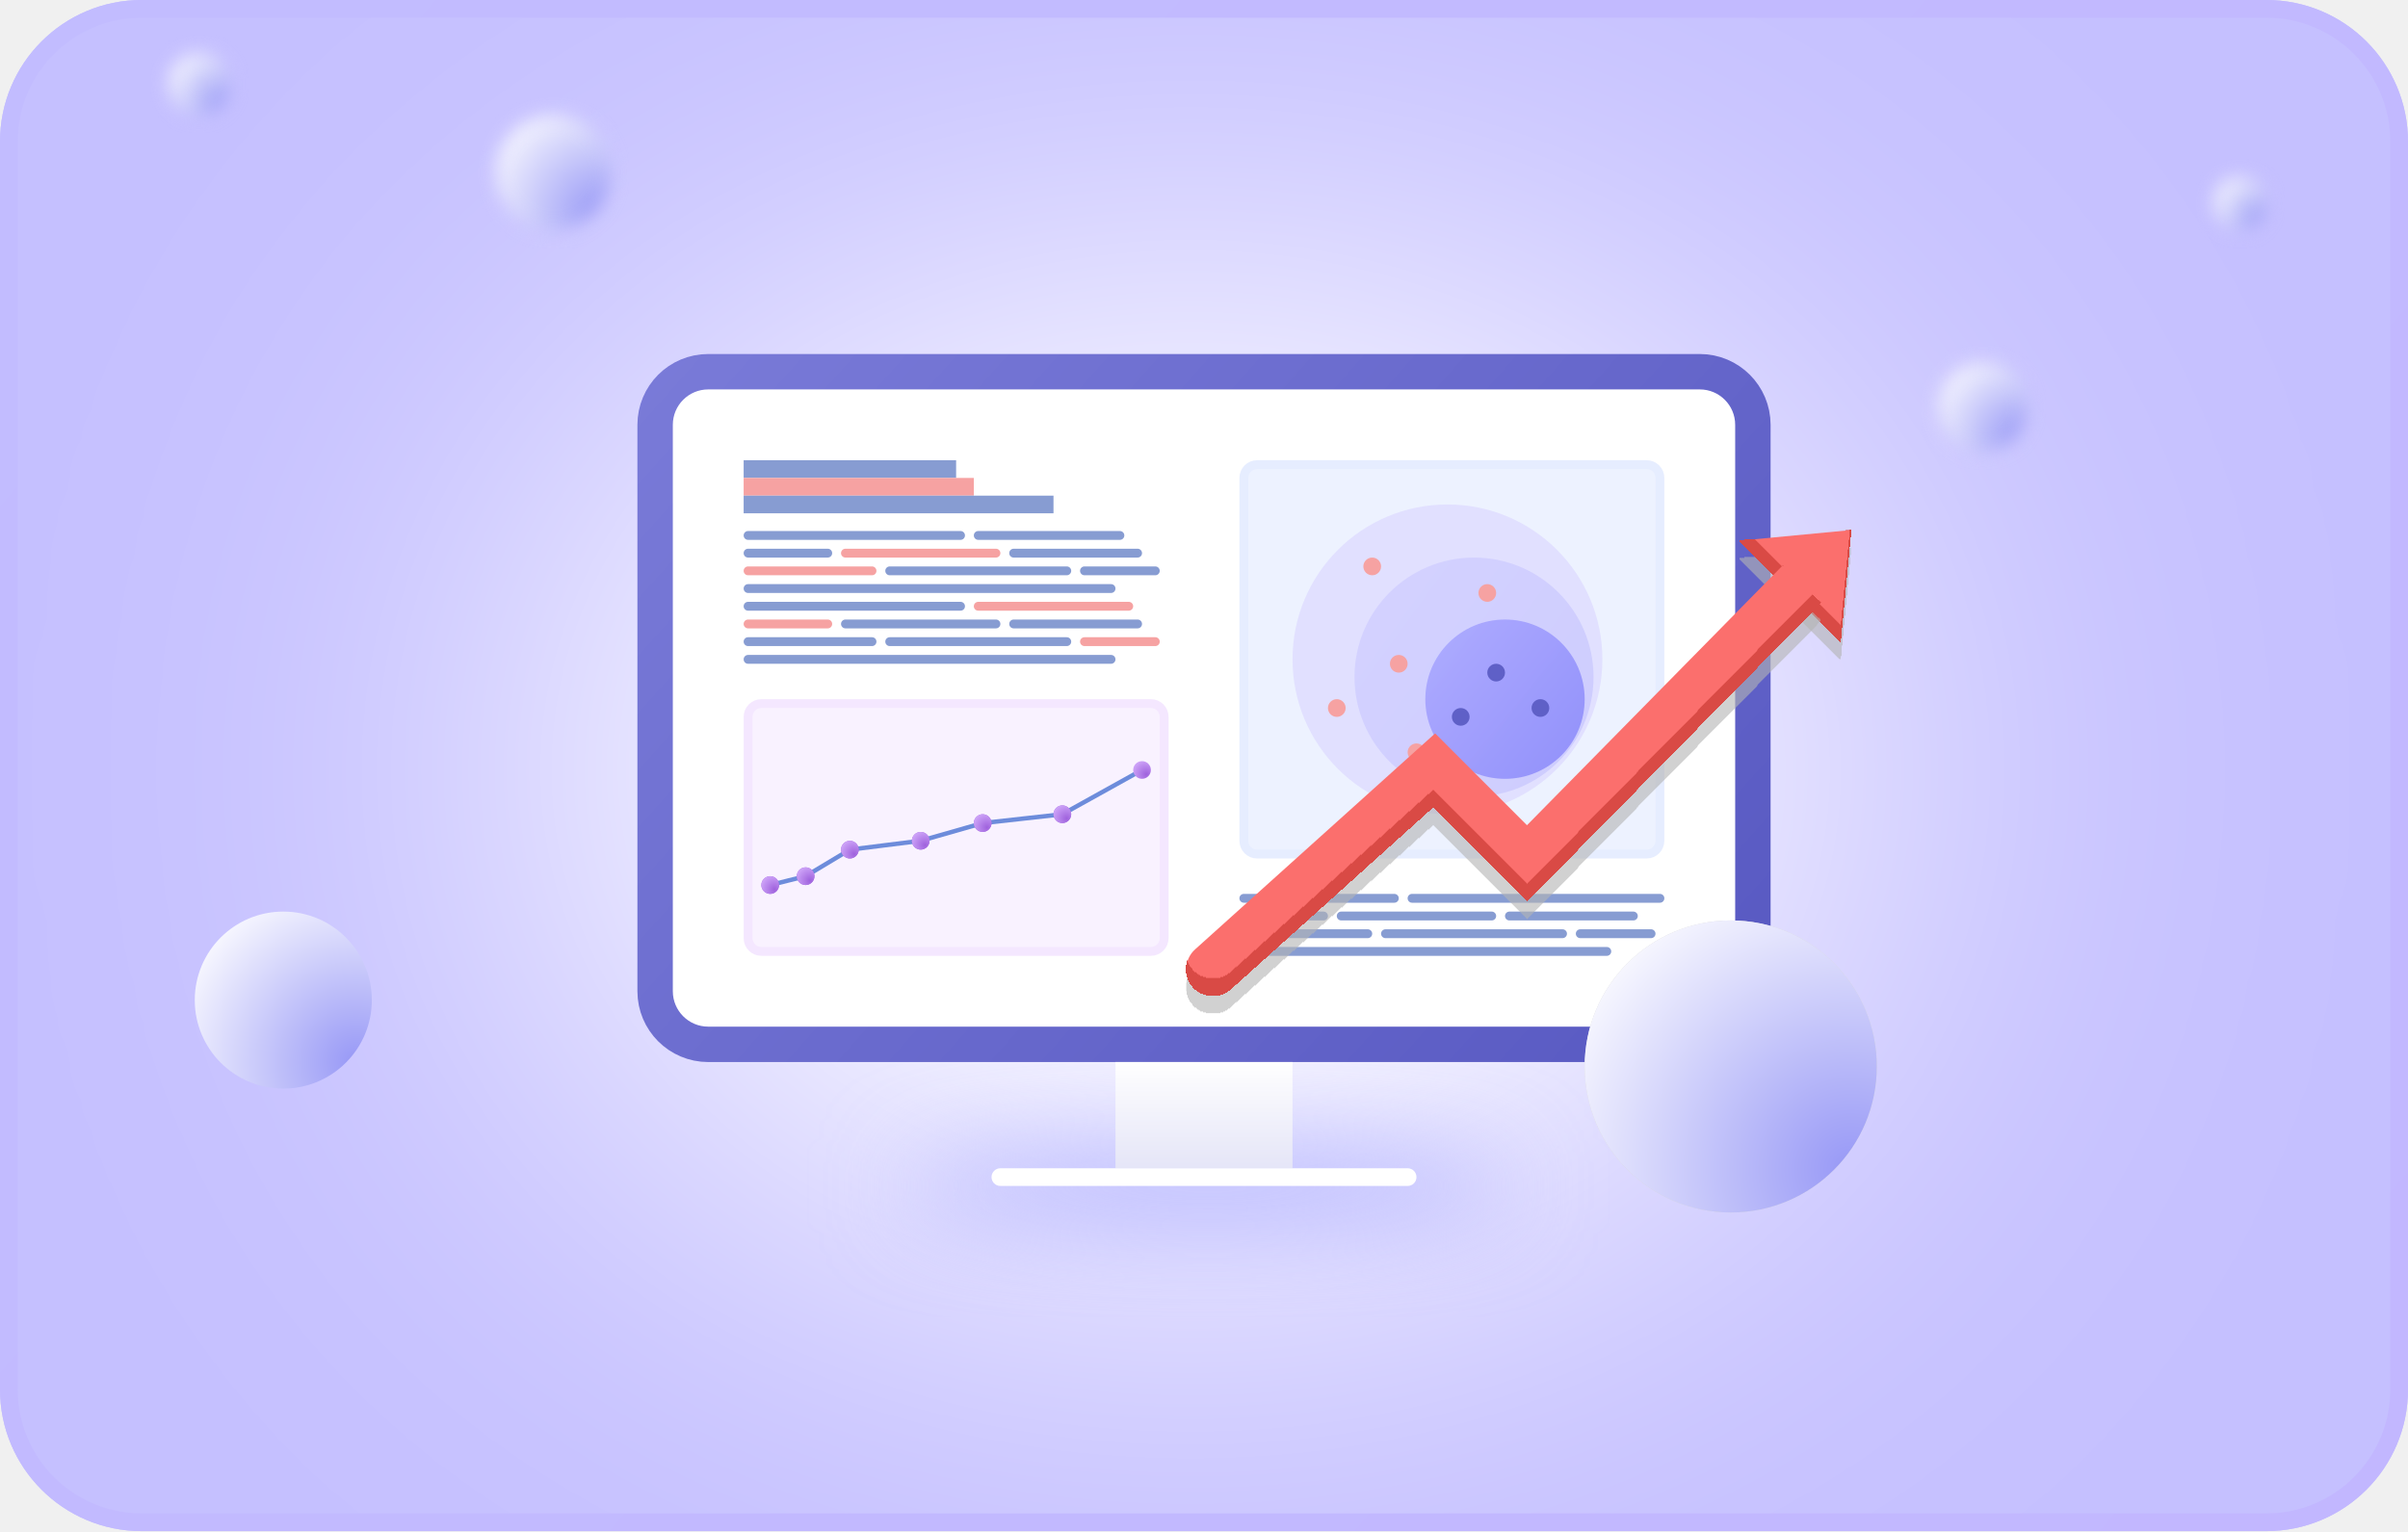
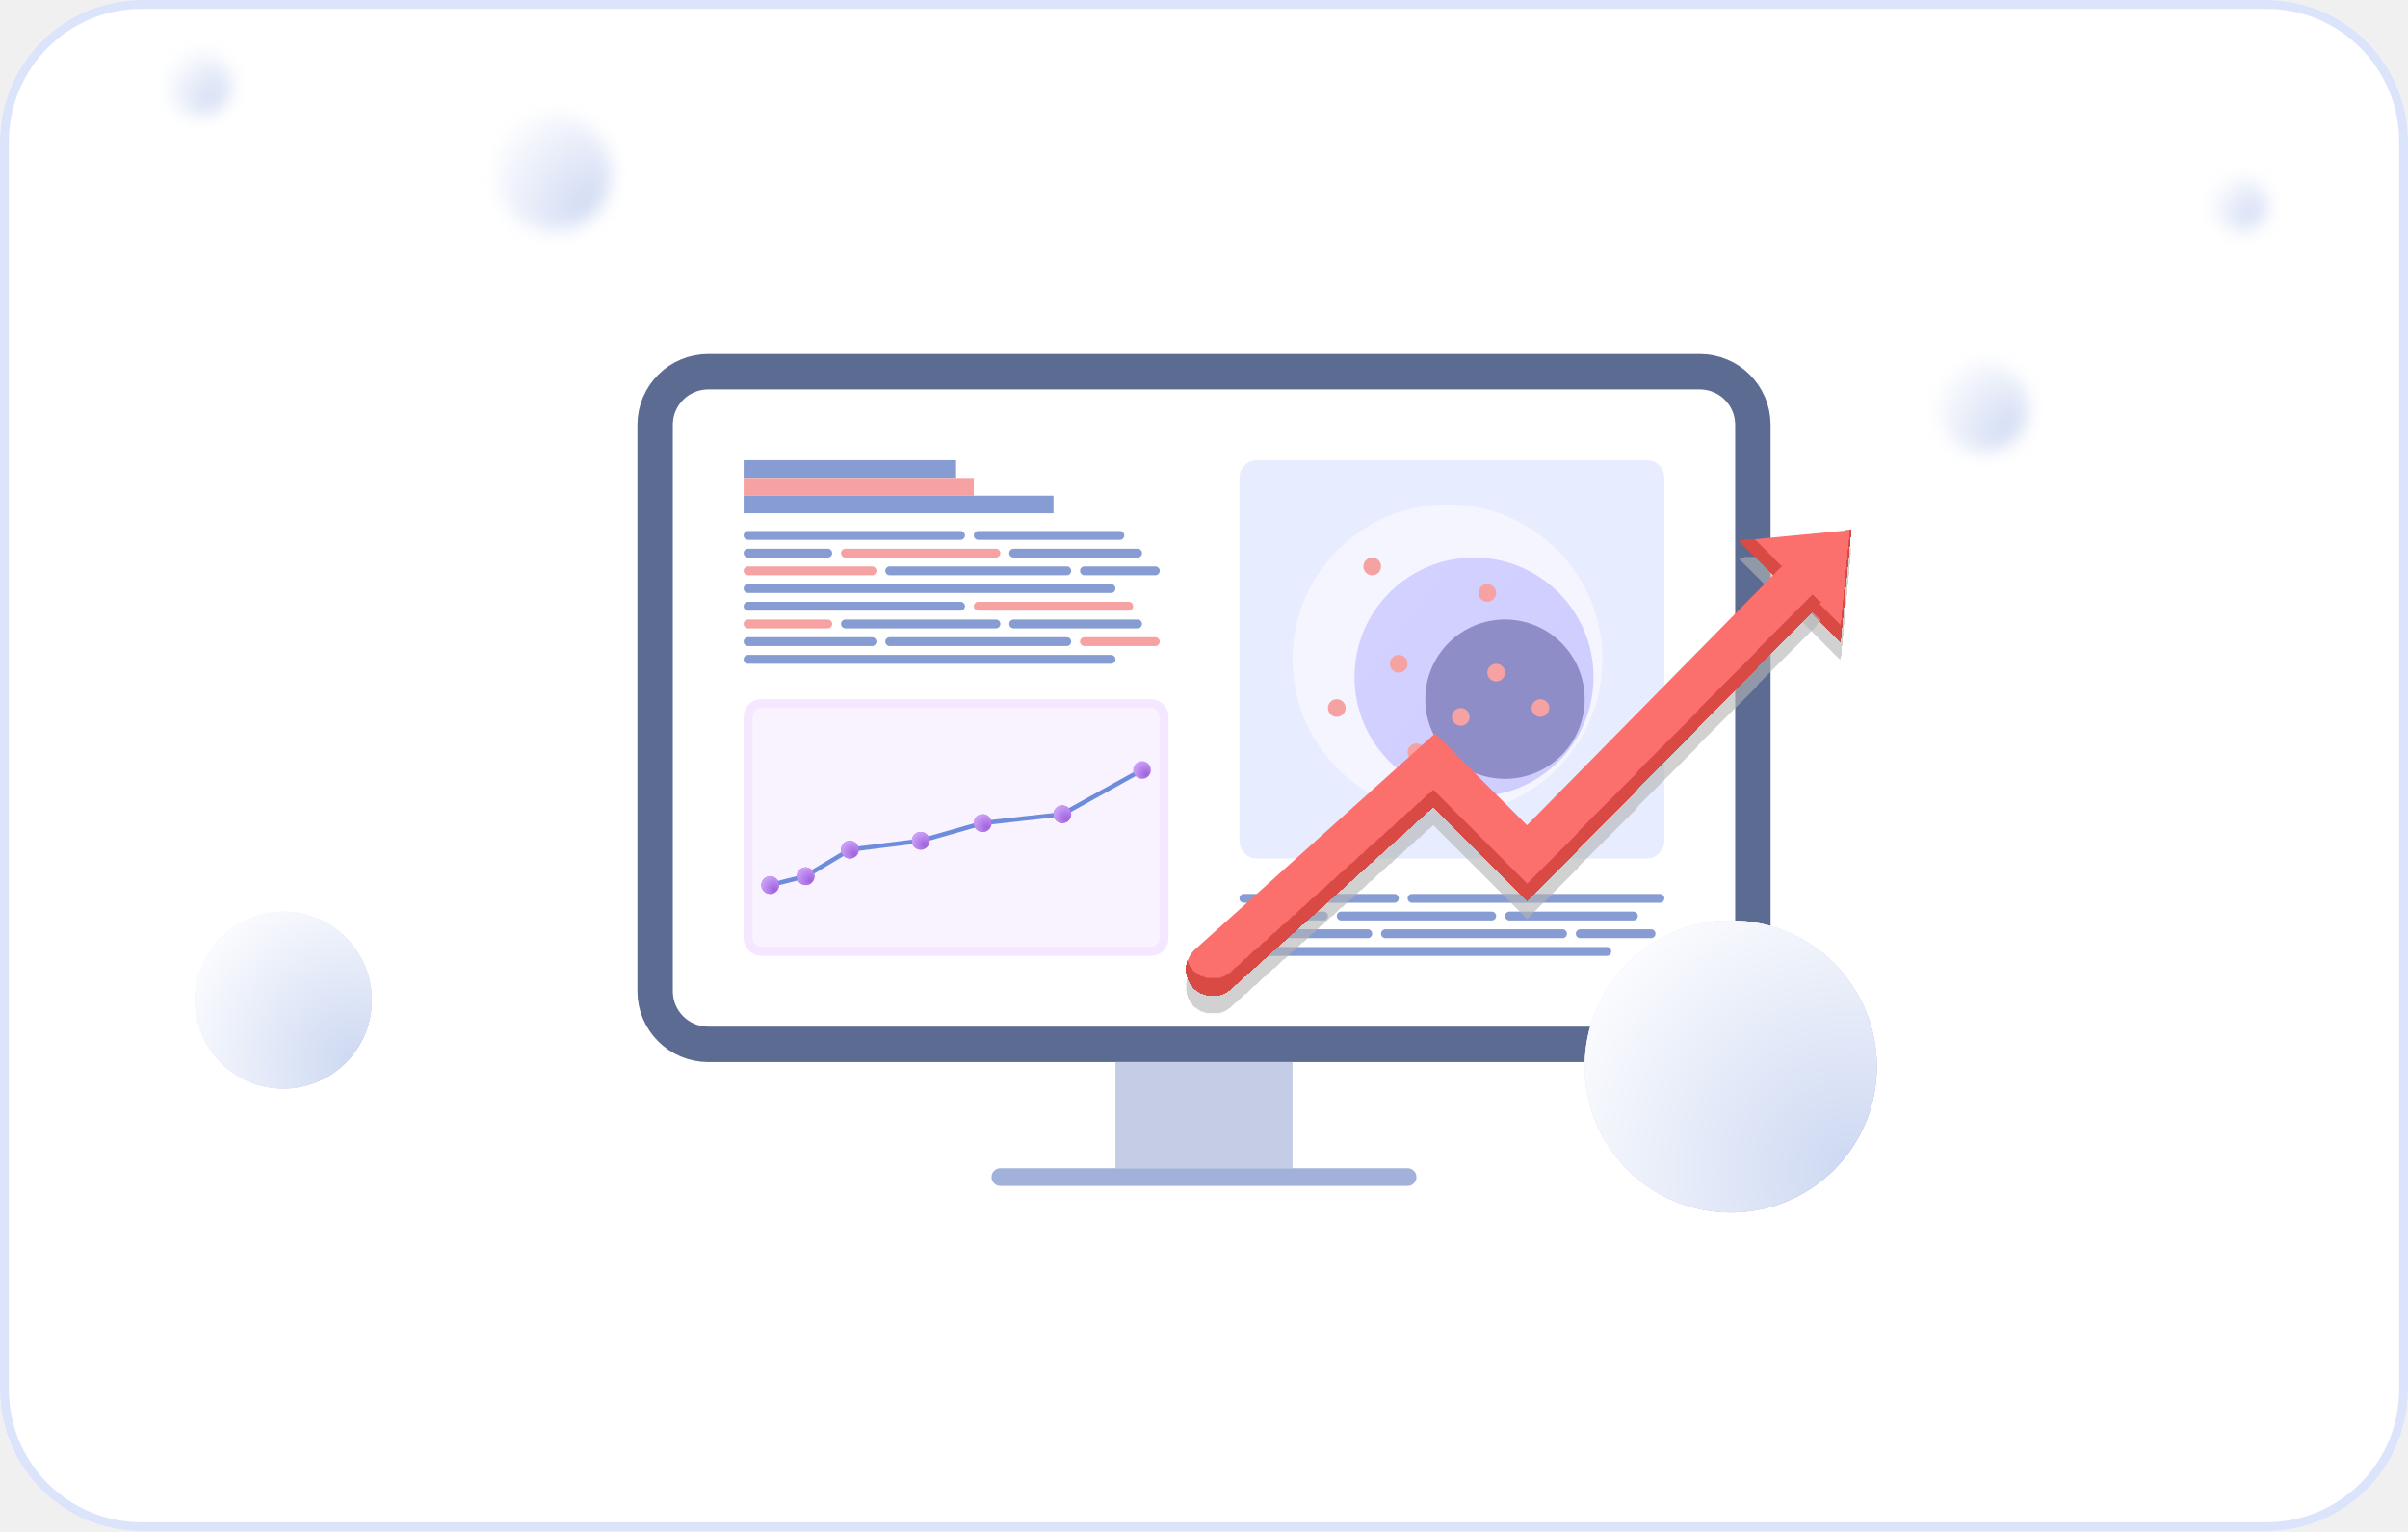
<svg xmlns="http://www.w3.org/2000/svg" width="272" height="173" viewBox="0 0 272 173" fill="none">
-   <g clip-path="url(#clip0_730_13983)">
-     <rect width="272" height="173" rx="16" fill="#C5C0FF" />
-     <g filter="url(#filter0_f_730_13983)">
+   <g clip-path="url(#clip0_1924_2140)">
+     <rect width="272" height="173" rx="16" fill="white" />
+     <g filter="url(#filter0_f_1924_2140)">
      <ellipse cx="134.5" cy="87" rx="75.5" ry="57" fill="white" />
    </g>
-     <g filter="url(#filter1_f_730_13983)">
+     <g filter="url(#filter1_f_1924_2140)">
      <circle cx="224" cy="46" r="5" fill="#D9D9D9" />
-       <circle cx="224" cy="46" r="5" fill="url(#paint0_radial_730_13983)" />
-     </g>
-     <g filter="url(#filter2_f_730_13983)">
+       <circle cx="224" cy="46" r="5" fill="url(#paint0_radial_1924_2140)" />
+       <circle cx="224" cy="46" r="5" fill="url(#paint1_radial_1924_2140)" />
+     </g>
+     <g filter="url(#filter2_f_1924_2140)">
      <circle cx="253" cy="23" r="3" fill="#D9D9D9" />
-       <circle cx="253" cy="23" r="3" fill="url(#paint1_radial_730_13983)" />
-     </g>
-     <circle cx="32" cy="113" r="10" fill="url(#paint2_radial_730_13983)" />
-     <g filter="url(#filter3_f_730_13983)">
-       <circle cx="62.5" cy="19.5" r="6.5" fill="url(#paint3_radial_730_13983)" />
-     </g>
-     <g filter="url(#filter4_f_730_13983)">
-       <circle cx="22.5" cy="9.5" r="3.5" fill="url(#paint4_radial_730_13983)" />
-     </g>
-     <g filter="url(#filter5_f_730_13983)">
-       <ellipse cx="136.5" cy="134" rx="34.5" ry="4" fill="#B4B4FF" />
-     </g>
-     <rect x="74" y="42" width="124" height="76" rx="6" fill="white" stroke="url(#paint5_linear_730_13983)" stroke-width="4" />
-     <rect x="126" y="120" width="20" height="12" fill="white" />
-     <rect x="126" y="120" width="20" height="12" fill="url(#paint6_linear_730_13983)" fill-opacity="0.1" />
-     <rect x="112" y="132" width="48" height="2" rx="1" fill="white" />
+       <circle cx="253" cy="23" r="3" fill="url(#paint2_radial_1924_2140)" />
+       <circle cx="253" cy="23" r="3" fill="url(#paint3_radial_1924_2140)" />
+     </g>
+     <circle cx="32" cy="113" r="10" fill="url(#paint4_radial_1924_2140)" />
+     <circle cx="32" cy="113" r="10" fill="url(#paint5_radial_1924_2140)" />
+     <g filter="url(#filter3_f_1924_2140)">
+       <circle cx="62.5" cy="19.5" r="6.5" fill="url(#paint6_radial_1924_2140)" />
+       <circle cx="62.5" cy="19.5" r="6.5" fill="url(#paint7_radial_1924_2140)" />
+     </g>
+     <g filter="url(#filter4_f_1924_2140)">
+       <circle cx="22.5" cy="9.5" r="3.5" fill="url(#paint8_radial_1924_2140)" />
+       <circle cx="22.5" cy="9.5" r="3.5" fill="url(#paint9_radial_1924_2140)" />
+     </g>
+     <rect x="74" y="42" width="124" height="76" rx="6" fill="white" stroke="#5B6B92" stroke-width="4" />
+     <rect x="126" y="120" width="20" height="12" fill="#C4CDE5" />
+     <rect x="112" y="132" width="48" height="2" rx="1" fill="#A1B1D9" />
    <rect x="84.5" y="79.5" width="47" height="28" rx="1.5" fill="#F9F2FF" stroke="#F4E7FF" />
    <path d="M87 100L91 99L96 96L104 95L111 93L120 92L129 87" stroke="#6D8CDB" stroke-width="0.5" />
-     <rect x="140.5" y="52.5" width="47" height="44" rx="1.5" fill="#EDF2FF" stroke="#E6EDFF" />
+     <rect x="140" y="52" width="48" height="45" rx="2" fill="#E7EDFF" />
    <rect width="18" height="1" rx="0.5" transform="matrix(1 0 0 -1 140 102)" fill="#879CD2" />
    <path d="M108 52L84 52L84 54L108 54L108 52Z" fill="#879CD2" />
    <path d="M110 54L84 54L84 56L110 56L110 54Z" fill="#F6A2A2" />
    <path d="M119 56L84 56L84 58L119 58L119 56Z" fill="#879CD2" />
    <rect width="29" height="1" rx="0.5" transform="matrix(1 0 0 -1 159 102)" fill="#879CD2" />
    <rect width="10" height="1" rx="0.5" transform="matrix(1 0 0 -1 140 104)" fill="#879CD2" />
    <rect width="18" height="1" rx="0.5" transform="matrix(1 0 0 -1 151 104)" fill="#879CD2" />
    <rect width="15" height="1" rx="0.5" transform="matrix(1 0 0 -1 170 104)" fill="#879CD2" />
    <rect width="15" height="1" rx="0.5" transform="matrix(1 0 0 -1 140 106)" fill="#879CD2" />
    <rect width="21" height="1" rx="0.5" transform="matrix(1 0 0 -1 156 106)" fill="#879CD2" />
    <rect width="9" height="1" rx="0.5" transform="matrix(1 0 0 -1 178 106)" fill="#879CD2" />
    <rect width="42" height="1" rx="0.5" transform="matrix(1 0 0 -1 140 108)" fill="#879CD2" />
    <rect width="25" height="1" rx="0.5" transform="matrix(1 0 0 -1 84 61)" fill="#879CD2" />
    <rect width="10" height="1" rx="0.5" transform="matrix(1 0 0 -1 84 63)" fill="#879CD2" />
    <rect width="18" height="1" rx="0.5" transform="matrix(1 0 0 -1 95 63)" fill="#F6A2A2" />
    <rect width="15" height="1" rx="0.5" transform="matrix(1 0 0 -1 114 63)" fill="#879CD2" />
    <rect width="17" height="1" rx="0.5" transform="matrix(1 0 0 -1 110 61)" fill="#879CD2" />
    <rect width="15" height="1" rx="0.5" transform="matrix(1 0 0 -1 84 65)" fill="#F6A2A2" />
    <rect width="21" height="1" rx="0.5" transform="matrix(1 0 0 -1 100 65)" fill="#879CD2" />
    <rect width="9" height="1" rx="0.5" transform="matrix(1 0 0 -1 122 65)" fill="#879CD2" />
    <rect width="42" height="1" rx="0.5" transform="matrix(1 0 0 -1 84 67)" fill="#879CD2" />
    <rect width="25" height="1" rx="0.5" transform="matrix(1 0 0 -1 84 69)" fill="#879CD2" />
    <rect width="10" height="1" rx="0.5" transform="matrix(1 0 0 -1 84 71)" fill="#F6A2A2" />
    <rect width="18" height="1" rx="0.5" transform="matrix(1 0 0 -1 95 71)" fill="#879CD2" />
    <rect width="15" height="1" rx="0.5" transform="matrix(1 0 0 -1 114 71)" fill="#879CD2" />
    <rect width="18" height="1" rx="0.5" transform="matrix(1 0 0 -1 110 69)" fill="#F6A2A2" />
    <rect width="15" height="1" rx="0.5" transform="matrix(1 0 0 -1 84 73)" fill="#879CD2" />
    <rect width="21" height="1" rx="0.5" transform="matrix(1 0 0 -1 100 73)" fill="#879CD2" />
    <rect width="9" height="1" rx="0.5" transform="matrix(1 0 0 -1 122 73)" fill="#F6A2A2" />
    <rect width="42" height="1" rx="0.5" transform="matrix(1 0 0 -1 84 75)" fill="#879CD2" />
    <circle cx="87" cy="100" r="1" fill="#9F62DD" />
-     <circle cx="87" cy="100" r="1" fill="url(#paint7_radial_730_13983)" />
+     <circle cx="87" cy="100" r="1" fill="url(#paint10_radial_1924_2140)" />
    <circle cx="91" cy="99" r="1" fill="#9F62DD" />
-     <circle cx="91" cy="99" r="1" fill="url(#paint8_radial_730_13983)" />
+     <circle cx="91" cy="99" r="1" fill="url(#paint11_radial_1924_2140)" />
    <circle cx="96" cy="96" r="1" fill="#9F62DD" />
-     <circle cx="96" cy="96" r="1" fill="url(#paint9_radial_730_13983)" />
+     <circle cx="96" cy="96" r="1" fill="url(#paint12_radial_1924_2140)" />
    <circle cx="104" cy="95" r="1" fill="#9F62DD" />
-     <circle cx="104" cy="95" r="1" fill="url(#paint10_radial_730_13983)" />
+     <circle cx="104" cy="95" r="1" fill="url(#paint13_radial_1924_2140)" />
    <circle cx="111" cy="93" r="1" fill="#9F62DD" />
-     <circle cx="111" cy="93" r="1" fill="url(#paint11_radial_730_13983)" />
+     <circle cx="111" cy="93" r="1" fill="url(#paint14_radial_1924_2140)" />
    <circle cx="120" cy="92" r="1" fill="#9F62DD" />
-     <circle cx="120" cy="92" r="1" fill="url(#paint12_radial_730_13983)" />
-     <circle cx="129" cy="87" r="1" fill="url(#paint13_radial_730_13983)" />
+     <circle cx="120" cy="92" r="1" fill="url(#paint15_radial_1924_2140)" />
+     <circle cx="129" cy="87" r="1" fill="url(#paint16_radial_1924_2140)" />
    <circle cx="195.5" cy="120.5" r="16.5" fill="#D9D9D9" />
-     <circle cx="195.5" cy="120.5" r="16.5" fill="url(#paint14_radial_730_13983)" />
-     <circle cx="163.5" cy="74.5" r="17.5" fill="#E1E0FF" />
-     <circle cx="166.5" cy="76.5" r="13.5" fill="url(#paint15_linear_730_13983)" />
-     <circle cx="170" cy="79" r="9" fill="url(#paint16_linear_730_13983)" fill-opacity="0.65" />
-     <circle cx="174" cy="80" r="1" fill="#5F60C7" />
-     <circle cx="169" cy="76" r="1" fill="#5F60C7" />
-     <circle cx="165" cy="81" r="1" fill="#5F60C7" />
+     <circle cx="195.5" cy="120.5" r="16.5" fill="url(#paint17_radial_1924_2140)" />
+     <circle cx="195.5" cy="120.5" r="16.5" fill="url(#paint18_radial_1924_2140)" />
+     <circle cx="163.5" cy="74.5" r="17.5" fill="#F5F5FF" />
+     <circle cx="166.5" cy="76.5" r="13.5" fill="url(#paint19_linear_1924_2140)" />
+     <circle cx="170" cy="79" r="9" fill="#8E8DC7" />
+     <circle cx="174" cy="80" r="1" fill="#F6A2A2" />
+     <circle cx="169" cy="76" r="1" fill="#F6A2A2" />
+     <circle cx="165" cy="81" r="1" fill="#F6A2A2" />
    <circle cx="168" cy="67" r="1" fill="#F6A2A2" />
    <circle cx="155" cy="64" r="1" fill="#F6A2A2" />
    <circle cx="158" cy="75" r="1" fill="#F6A2A2" />
    <circle cx="160" cy="85" r="1" fill="#F6A2A2" />
    <circle cx="151" cy="80" r="1" fill="#F6A2A2" />
-     <g filter="url(#filter6_di_730_13983)">
+     <g filter="url(#filter5_di_1924_2140)">
      <path d="M209.079 59.891L207.879 72.48L196.491 61.091L209.079 59.891Z" fill="#FB6F6D" />
    </g>
-     <g filter="url(#filter7_di_730_13983)">
+     <g filter="url(#filter6_di_1924_2140)">
      <path d="M134.993 107.27C133.762 108.378 133.662 110.275 134.77 111.507C135.878 112.738 137.775 112.838 139.007 111.73L134.993 107.27ZM162 87L164.121 84.879L162.109 82.866L159.993 84.77L162 87ZM172.5 97.5L170.379 99.621L172.517 101.76L174.638 99.604L172.5 97.5ZM139.007 111.73L164.007 89.23L159.993 84.77L134.993 107.27L139.007 111.73ZM159.879 89.121L170.379 99.621L174.621 95.379L164.121 84.879L159.879 89.121ZM174.638 99.604L205.638 68.104L201.362 63.896L170.362 95.396L174.638 99.604Z" fill="#FB6F6D" />
    </g>
  </g>
-   <rect x="1" y="1" width="270" height="171" rx="15" stroke="url(#paint17_linear_730_13983)" stroke-width="2" />
+   <rect x="0.5" y="0.5" width="271" height="172" rx="15.5" stroke="#DBE4FB" />
  <defs>
-     <filter id="filter0_f_730_13983" x="-55.1" y="-84.1" width="379.2" height="342.2" filterUnits="userSpaceOnUse" color-interpolation-filters="sRGB">
-       <feFlood flood-opacity="0" result="BackgroundImageFix" />
-       <feBlend mode="normal" in="SourceGraphic" in2="BackgroundImageFix" result="shape" />
-       <feGaussianBlur stdDeviation="57.05" result="effect1_foregroundBlur_730_13983" />
-     </filter>
-     <filter id="filter1_f_730_13983" x="217" y="39" width="14" height="14" filterUnits="userSpaceOnUse" color-interpolation-filters="sRGB">
-       <feFlood flood-opacity="0" result="BackgroundImageFix" />
-       <feBlend mode="normal" in="SourceGraphic" in2="BackgroundImageFix" result="shape" />
-       <feGaussianBlur stdDeviation="1" result="effect1_foregroundBlur_730_13983" />
-     </filter>
-     <filter id="filter2_f_730_13983" x="248" y="18" width="10" height="10" filterUnits="userSpaceOnUse" color-interpolation-filters="sRGB">
-       <feFlood flood-opacity="0" result="BackgroundImageFix" />
-       <feBlend mode="normal" in="SourceGraphic" in2="BackgroundImageFix" result="shape" />
-       <feGaussianBlur stdDeviation="1" result="effect1_foregroundBlur_730_13983" />
-     </filter>
-     <filter id="filter3_f_730_13983" x="54" y="11" width="17" height="17" filterUnits="userSpaceOnUse" color-interpolation-filters="sRGB">
-       <feFlood flood-opacity="0" result="BackgroundImageFix" />
-       <feBlend mode="normal" in="SourceGraphic" in2="BackgroundImageFix" result="shape" />
-       <feGaussianBlur stdDeviation="1" result="effect1_foregroundBlur_730_13983" />
-     </filter>
-     <filter id="filter4_f_730_13983" x="17" y="4" width="11" height="11" filterUnits="userSpaceOnUse" color-interpolation-filters="sRGB">
-       <feFlood flood-opacity="0" result="BackgroundImageFix" />
-       <feBlend mode="normal" in="SourceGraphic" in2="BackgroundImageFix" result="shape" />
-       <feGaussianBlur stdDeviation="1" result="effect1_foregroundBlur_730_13983" />
-     </filter>
-     <filter id="filter5_f_730_13983" x="91.2" y="119.2" width="90.6" height="29.6" filterUnits="userSpaceOnUse" color-interpolation-filters="sRGB">
-       <feFlood flood-opacity="0" result="BackgroundImageFix" />
-       <feBlend mode="normal" in="SourceGraphic" in2="BackgroundImageFix" result="shape" />
-       <feGaussianBlur stdDeviation="5.4" result="effect1_foregroundBlur_730_13983" />
-     </filter>
-     <filter id="filter6_di_730_13983" x="196.492" y="59.891" width="12.586" height="14.589" filterUnits="userSpaceOnUse" color-interpolation-filters="sRGB">
+     <filter id="filter0_f_1924_2140" x="-55.1" y="-84.1" width="379.2" height="342.2" filterUnits="userSpaceOnUse" color-interpolation-filters="sRGB">
+       <feFlood flood-opacity="0" result="BackgroundImageFix" />
+       <feBlend mode="normal" in="SourceGraphic" in2="BackgroundImageFix" result="shape" />
+       <feGaussianBlur stdDeviation="57.05" result="effect1_foregroundBlur_1924_2140" />
+     </filter>
+     <filter id="filter1_f_1924_2140" x="217" y="39" width="14" height="14" filterUnits="userSpaceOnUse" color-interpolation-filters="sRGB">
+       <feFlood flood-opacity="0" result="BackgroundImageFix" />
+       <feBlend mode="normal" in="SourceGraphic" in2="BackgroundImageFix" result="shape" />
+       <feGaussianBlur stdDeviation="1" result="effect1_foregroundBlur_1924_2140" />
+     </filter>
+     <filter id="filter2_f_1924_2140" x="248" y="18" width="10" height="10" filterUnits="userSpaceOnUse" color-interpolation-filters="sRGB">
+       <feFlood flood-opacity="0" result="BackgroundImageFix" />
+       <feBlend mode="normal" in="SourceGraphic" in2="BackgroundImageFix" result="shape" />
+       <feGaussianBlur stdDeviation="1" result="effect1_foregroundBlur_1924_2140" />
+     </filter>
+     <filter id="filter3_f_1924_2140" x="54" y="11" width="17" height="17" filterUnits="userSpaceOnUse" color-interpolation-filters="sRGB">
+       <feFlood flood-opacity="0" result="BackgroundImageFix" />
+       <feBlend mode="normal" in="SourceGraphic" in2="BackgroundImageFix" result="shape" />
+       <feGaussianBlur stdDeviation="1" result="effect1_foregroundBlur_1924_2140" />
+     </filter>
+     <filter id="filter4_f_1924_2140" x="17" y="4" width="11" height="11" filterUnits="userSpaceOnUse" color-interpolation-filters="sRGB">
+       <feFlood flood-opacity="0" result="BackgroundImageFix" />
+       <feBlend mode="normal" in="SourceGraphic" in2="BackgroundImageFix" result="shape" />
+       <feGaussianBlur stdDeviation="1" result="effect1_foregroundBlur_1924_2140" />
+     </filter>
+     <filter id="filter5_di_1924_2140" x="196.492" y="59.891" width="12.586" height="14.589" filterUnits="userSpaceOnUse" color-interpolation-filters="sRGB">
      <feFlood flood-opacity="0" result="BackgroundImageFix" />
      <feColorMatrix in="SourceAlpha" type="matrix" values="0 0 0 0 0 0 0 0 0 0 0 0 0 0 0 0 0 0 127 0" result="hardAlpha" />
      <feOffset dy="2" />
      <feComposite in2="hardAlpha" operator="out" />
      <feColorMatrix type="matrix" values="0 0 0 0 0.71 0 0 0 0 0.71 0 0 0 0 0.71 0 0 0 0.61 0" />
-       <feBlend mode="normal" in2="BackgroundImageFix" result="effect1_dropShadow_730_13983" />
-       <feBlend mode="normal" in="SourceGraphic" in2="effect1_dropShadow_730_13983" result="shape" />
+       <feBlend mode="normal" in2="BackgroundImageFix" result="effect1_dropShadow_1924_2140" />
+       <feBlend mode="normal" in="SourceGraphic" in2="effect1_dropShadow_1924_2140" result="shape" />
      <feColorMatrix in="SourceAlpha" type="matrix" values="0 0 0 0 0 0 0 0 0 0 0 0 0 0 0 0 0 0 127 0" result="hardAlpha" />
      <feOffset dy="-2" />
      <feComposite in2="hardAlpha" operator="arithmetic" k2="-1" k3="1" />
      <feColorMatrix type="matrix" values="0 0 0 0 0.851 0 0 0 0 0.29 0 0 0 0 0.271 0 0 0 1 0" />
-       <feBlend mode="normal" in2="shape" result="effect2_innerShadow_730_13983" />
-     </filter>
-     <filter id="filter7_di_730_13983" x="134" y="63.896" width="71.637" height="50.604" filterUnits="userSpaceOnUse" color-interpolation-filters="sRGB">
+       <feBlend mode="normal" in2="shape" result="effect2_innerShadow_1924_2140" />
+     </filter>
+     <filter id="filter6_di_1924_2140" x="134" y="63.896" width="71.637" height="50.604" filterUnits="userSpaceOnUse" color-interpolation-filters="sRGB">
      <feFlood flood-opacity="0" result="BackgroundImageFix" />
      <feColorMatrix in="SourceAlpha" type="matrix" values="0 0 0 0 0 0 0 0 0 0 0 0 0 0 0 0 0 0 127 0" result="hardAlpha" />
      <feOffset dy="2" />
      <feComposite in2="hardAlpha" operator="out" />
      <feColorMatrix type="matrix" values="0 0 0 0 0.71 0 0 0 0 0.71 0 0 0 0 0.71 0 0 0 0.61 0" />
-       <feBlend mode="normal" in2="BackgroundImageFix" result="effect1_dropShadow_730_13983" />
-       <feBlend mode="normal" in="SourceGraphic" in2="effect1_dropShadow_730_13983" result="shape" />
+       <feBlend mode="normal" in2="BackgroundImageFix" result="effect1_dropShadow_1924_2140" />
+       <feBlend mode="normal" in="SourceGraphic" in2="effect1_dropShadow_1924_2140" result="shape" />
      <feColorMatrix in="SourceAlpha" type="matrix" values="0 0 0 0 0 0 0 0 0 0 0 0 0 0 0 0 0 0 127 0" result="hardAlpha" />
      <feOffset dy="-2" />
      <feComposite in2="hardAlpha" operator="arithmetic" k2="-1" k3="1" />
      <feColorMatrix type="matrix" values="0 0 0 0 0.851 0 0 0 0 0.29 0 0 0 0 0.271 0 0 0 1 0" />
-       <feBlend mode="normal" in2="shape" result="effect2_innerShadow_730_13983" />
-     </filter>
-     <radialGradient id="paint0_radial_730_13983" cx="0" cy="0" r="1" gradientUnits="userSpaceOnUse" gradientTransform="translate(228.118 49.5294) rotate(-144.782) scale(12.2404)">
-       <stop stop-color="#9798F6" />
-       <stop offset="0.936" stop-color="white" />
-     </radialGradient>
-     <radialGradient id="paint1_radial_730_13983" cx="0" cy="0" r="1" gradientUnits="userSpaceOnUse" gradientTransform="translate(255.471 25.1176) rotate(-144.782) scale(7.34423)">
-       <stop stop-color="#9798F6" />
-       <stop offset="0.936" stop-color="white" />
-     </radialGradient>
-     <radialGradient id="paint2_radial_730_13983" cx="0" cy="0" r="1" gradientUnits="userSpaceOnUse" gradientTransform="translate(40.2353 120.059) rotate(-144.782) scale(24.4808)">
-       <stop stop-color="#9798F6" />
-       <stop offset="0.936" stop-color="white" />
-     </radialGradient>
-     <radialGradient id="paint3_radial_730_13983" cx="0" cy="0" r="1" gradientUnits="userSpaceOnUse" gradientTransform="translate(67.8529 24.0882) rotate(-144.782) scale(15.9125)">
-       <stop stop-color="#9798F6" />
-       <stop offset="0.936" stop-color="white" />
-     </radialGradient>
-     <radialGradient id="paint4_radial_730_13983" cx="0" cy="0" r="1" gradientUnits="userSpaceOnUse" gradientTransform="translate(25.3824 11.9706) rotate(-144.782) scale(8.56827)">
-       <stop stop-color="#9798F6" />
-       <stop offset="0.936" stop-color="white" />
-     </radialGradient>
-     <linearGradient id="paint5_linear_730_13983" x1="69.5" y1="35" x2="191.5" y2="143.5" gradientUnits="userSpaceOnUse">
-       <stop stop-color="#8182ED" />
-       <stop offset="0" stop-color="#7B7CD9" />
-       <stop offset="1" stop-color="#5556C0" />
-     </linearGradient>
-     <linearGradient id="paint6_linear_730_13983" x1="136" y1="120" x2="136" y2="132" gradientUnits="userSpaceOnUse">
-       <stop stop-color="white" />
-       <stop offset="1" stop-color="#0002B8" />
-     </linearGradient>
-     <radialGradient id="paint7_radial_730_13983" cx="0" cy="0" r="1" gradientUnits="userSpaceOnUse" gradientTransform="translate(87.5 100.5) rotate(-135) scale(2.12132)">
-       <stop stop-color="#9F62DD" />
-       <stop offset="1" stop-color="#DAB5FF" />
-     </radialGradient>
-     <radialGradient id="paint8_radial_730_13983" cx="0" cy="0" r="1" gradientUnits="userSpaceOnUse" gradientTransform="translate(91.5 99.5) rotate(-135) scale(2.12132)">
-       <stop stop-color="#9F62DD" />
-       <stop offset="1" stop-color="#DAB5FF" />
-     </radialGradient>
-     <radialGradient id="paint9_radial_730_13983" cx="0" cy="0" r="1" gradientUnits="userSpaceOnUse" gradientTransform="translate(96.5 96.5) rotate(-135) scale(2.12132)">
-       <stop stop-color="#9F62DD" />
-       <stop offset="1" stop-color="#DAB5FF" />
-     </radialGradient>
-     <radialGradient id="paint10_radial_730_13983" cx="0" cy="0" r="1" gradientUnits="userSpaceOnUse" gradientTransform="translate(104.5 95.5) rotate(-135) scale(2.12132)">
-       <stop stop-color="#9F62DD" />
-       <stop offset="1" stop-color="#DAB5FF" />
-     </radialGradient>
-     <radialGradient id="paint11_radial_730_13983" cx="0" cy="0" r="1" gradientUnits="userSpaceOnUse" gradientTransform="translate(111.5 93.5) rotate(-135) scale(2.12132)">
-       <stop stop-color="#9F62DD" />
-       <stop offset="1" stop-color="#DAB5FF" />
-     </radialGradient>
-     <radialGradient id="paint12_radial_730_13983" cx="0" cy="0" r="1" gradientUnits="userSpaceOnUse" gradientTransform="translate(120.5 92.5) rotate(-135) scale(2.12132)">
-       <stop stop-color="#9F62DD" />
-       <stop offset="1" stop-color="#DAB5FF" />
-     </radialGradient>
-     <radialGradient id="paint13_radial_730_13983" cx="0" cy="0" r="1" gradientUnits="userSpaceOnUse" gradientTransform="translate(129.5 87.5) rotate(-135) scale(2.12132)">
-       <stop stop-color="#9F62DD" />
-       <stop offset="1" stop-color="#DAB5FF" />
-     </radialGradient>
-     <radialGradient id="paint14_radial_730_13983" cx="0" cy="0" r="1" gradientUnits="userSpaceOnUse" gradientTransform="translate(209.088 132.147) rotate(-144.782) scale(40.3933)">
-       <stop stop-color="#9798F6" />
-       <stop offset="0.936" stop-color="white" />
-     </radialGradient>
-     <linearGradient id="paint15_linear_730_13983" x1="178" y1="84.5" x2="156" y2="68.5" gradientUnits="userSpaceOnUse">
+       <feBlend mode="normal" in2="shape" result="effect2_innerShadow_1924_2140" />
+     </filter>
+     <radialGradient id="paint0_radial_1924_2140" cx="0" cy="0" r="1" gradientUnits="userSpaceOnUse" gradientTransform="translate(228.118 49.5294) rotate(-144.782) scale(12.2404)">
+       <stop stop-color="#9798F6" />
+       <stop offset="0.936" stop-color="white" />
+     </radialGradient>
+     <radialGradient id="paint1_radial_1924_2140" cx="0" cy="0" r="1" gradientUnits="userSpaceOnUse" gradientTransform="translate(228.118 49.5294) rotate(-144.782) scale(12.2404)">
+       <stop stop-color="#CDD8F2" />
+       <stop offset="0.936" stop-color="white" />
+     </radialGradient>
+     <radialGradient id="paint2_radial_1924_2140" cx="0" cy="0" r="1" gradientUnits="userSpaceOnUse" gradientTransform="translate(255.471 25.1176) rotate(-144.782) scale(7.34423)">
+       <stop stop-color="#9798F6" />
+       <stop offset="0.936" stop-color="white" />
+     </radialGradient>
+     <radialGradient id="paint3_radial_1924_2140" cx="0" cy="0" r="1" gradientUnits="userSpaceOnUse" gradientTransform="translate(255.471 25.1176) rotate(-144.782) scale(7.34423)">
+       <stop stop-color="#CDD8F2" />
+       <stop offset="0.936" stop-color="white" />
+     </radialGradient>
+     <radialGradient id="paint4_radial_1924_2140" cx="0" cy="0" r="1" gradientUnits="userSpaceOnUse" gradientTransform="translate(40.2353 120.059) rotate(-144.782) scale(24.4808)">
+       <stop stop-color="#9798F6" />
+       <stop offset="0.936" stop-color="white" />
+     </radialGradient>
+     <radialGradient id="paint5_radial_1924_2140" cx="0" cy="0" r="1" gradientUnits="userSpaceOnUse" gradientTransform="translate(40.2353 120.059) rotate(-144.782) scale(24.4808)">
+       <stop stop-color="#CDD8F2" />
+       <stop offset="0.936" stop-color="white" />
+     </radialGradient>
+     <radialGradient id="paint6_radial_1924_2140" cx="0" cy="0" r="1" gradientUnits="userSpaceOnUse" gradientTransform="translate(67.8529 24.0882) rotate(-144.782) scale(15.9125)">
+       <stop stop-color="#9798F6" />
+       <stop offset="0.936" stop-color="white" />
+     </radialGradient>
+     <radialGradient id="paint7_radial_1924_2140" cx="0" cy="0" r="1" gradientUnits="userSpaceOnUse" gradientTransform="translate(67.8529 24.0882) rotate(-144.782) scale(15.9125)">
+       <stop stop-color="#CDD8F2" />
+       <stop offset="0.936" stop-color="white" />
+     </radialGradient>
+     <radialGradient id="paint8_radial_1924_2140" cx="0" cy="0" r="1" gradientUnits="userSpaceOnUse" gradientTransform="translate(25.3824 11.9706) rotate(-144.782) scale(8.56827)">
+       <stop stop-color="#9798F6" />
+       <stop offset="0.936" stop-color="white" />
+     </radialGradient>
+     <radialGradient id="paint9_radial_1924_2140" cx="0" cy="0" r="1" gradientUnits="userSpaceOnUse" gradientTransform="translate(25.3824 11.9706) rotate(-144.782) scale(8.56827)">
+       <stop stop-color="#CDD8F2" />
+       <stop offset="0.936" stop-color="white" />
+     </radialGradient>
+     <radialGradient id="paint10_radial_1924_2140" cx="0" cy="0" r="1" gradientUnits="userSpaceOnUse" gradientTransform="translate(87.5 100.5) rotate(-135) scale(2.12132)">
+       <stop stop-color="#9F62DD" />
+       <stop offset="1" stop-color="#DAB5FF" />
+     </radialGradient>
+     <radialGradient id="paint11_radial_1924_2140" cx="0" cy="0" r="1" gradientUnits="userSpaceOnUse" gradientTransform="translate(91.5 99.5) rotate(-135) scale(2.12132)">
+       <stop stop-color="#9F62DD" />
+       <stop offset="1" stop-color="#DAB5FF" />
+     </radialGradient>
+     <radialGradient id="paint12_radial_1924_2140" cx="0" cy="0" r="1" gradientUnits="userSpaceOnUse" gradientTransform="translate(96.5 96.5) rotate(-135) scale(2.12132)">
+       <stop stop-color="#9F62DD" />
+       <stop offset="1" stop-color="#DAB5FF" />
+     </radialGradient>
+     <radialGradient id="paint13_radial_1924_2140" cx="0" cy="0" r="1" gradientUnits="userSpaceOnUse" gradientTransform="translate(104.5 95.5) rotate(-135) scale(2.12132)">
+       <stop stop-color="#9F62DD" />
+       <stop offset="1" stop-color="#DAB5FF" />
+     </radialGradient>
+     <radialGradient id="paint14_radial_1924_2140" cx="0" cy="0" r="1" gradientUnits="userSpaceOnUse" gradientTransform="translate(111.5 93.5) rotate(-135) scale(2.12132)">
+       <stop stop-color="#9F62DD" />
+       <stop offset="1" stop-color="#DAB5FF" />
+     </radialGradient>
+     <radialGradient id="paint15_radial_1924_2140" cx="0" cy="0" r="1" gradientUnits="userSpaceOnUse" gradientTransform="translate(120.5 92.5) rotate(-135) scale(2.12132)">
+       <stop stop-color="#9F62DD" />
+       <stop offset="1" stop-color="#DAB5FF" />
+     </radialGradient>
+     <radialGradient id="paint16_radial_1924_2140" cx="0" cy="0" r="1" gradientUnits="userSpaceOnUse" gradientTransform="translate(129.5 87.5) rotate(-135) scale(2.12132)">
+       <stop stop-color="#9F62DD" />
+       <stop offset="1" stop-color="#DAB5FF" />
+     </radialGradient>
+     <radialGradient id="paint17_radial_1924_2140" cx="0" cy="0" r="1" gradientUnits="userSpaceOnUse" gradientTransform="translate(209.088 132.147) rotate(-144.782) scale(40.3933)">
+       <stop stop-color="#9798F6" />
+       <stop offset="0.936" stop-color="white" />
+     </radialGradient>
+     <radialGradient id="paint18_radial_1924_2140" cx="0" cy="0" r="1" gradientUnits="userSpaceOnUse" gradientTransform="translate(209.088 132.147) rotate(-144.782) scale(40.3933)">
+       <stop stop-color="#CDD8F2" />
+       <stop offset="0.936" stop-color="white" />
+     </radialGradient>
+     <linearGradient id="paint19_linear_1924_2140" x1="178" y1="84.5" x2="156" y2="68.5" gradientUnits="userSpaceOnUse">
      <stop stop-color="#CECDFE" />
      <stop offset="1" stop-color="#D3D1FF" />
    </linearGradient>
-     <linearGradient id="paint16_linear_730_13983" x1="177.5" y1="85" x2="162.5" y2="72.5" gradientUnits="userSpaceOnUse">
-       <stop stop-color="#7674F9" />
-       <stop offset="1" stop-color="#9795FF" />
-     </linearGradient>
-     <linearGradient id="paint17_linear_730_13983" x1="17" y1="-11.5" x2="259" y2="196.5" gradientUnits="userSpaceOnUse">
-       <stop stop-color="#C2BCFF" />
-       <stop offset="1" stop-color="#C2B7FF" />
-     </linearGradient>
-     <clipPath id="clip0_730_13983">
+     <clipPath id="clip0_1924_2140">
      <rect width="272" height="173" rx="16" fill="white" />
    </clipPath>
  </defs>
</svg>
